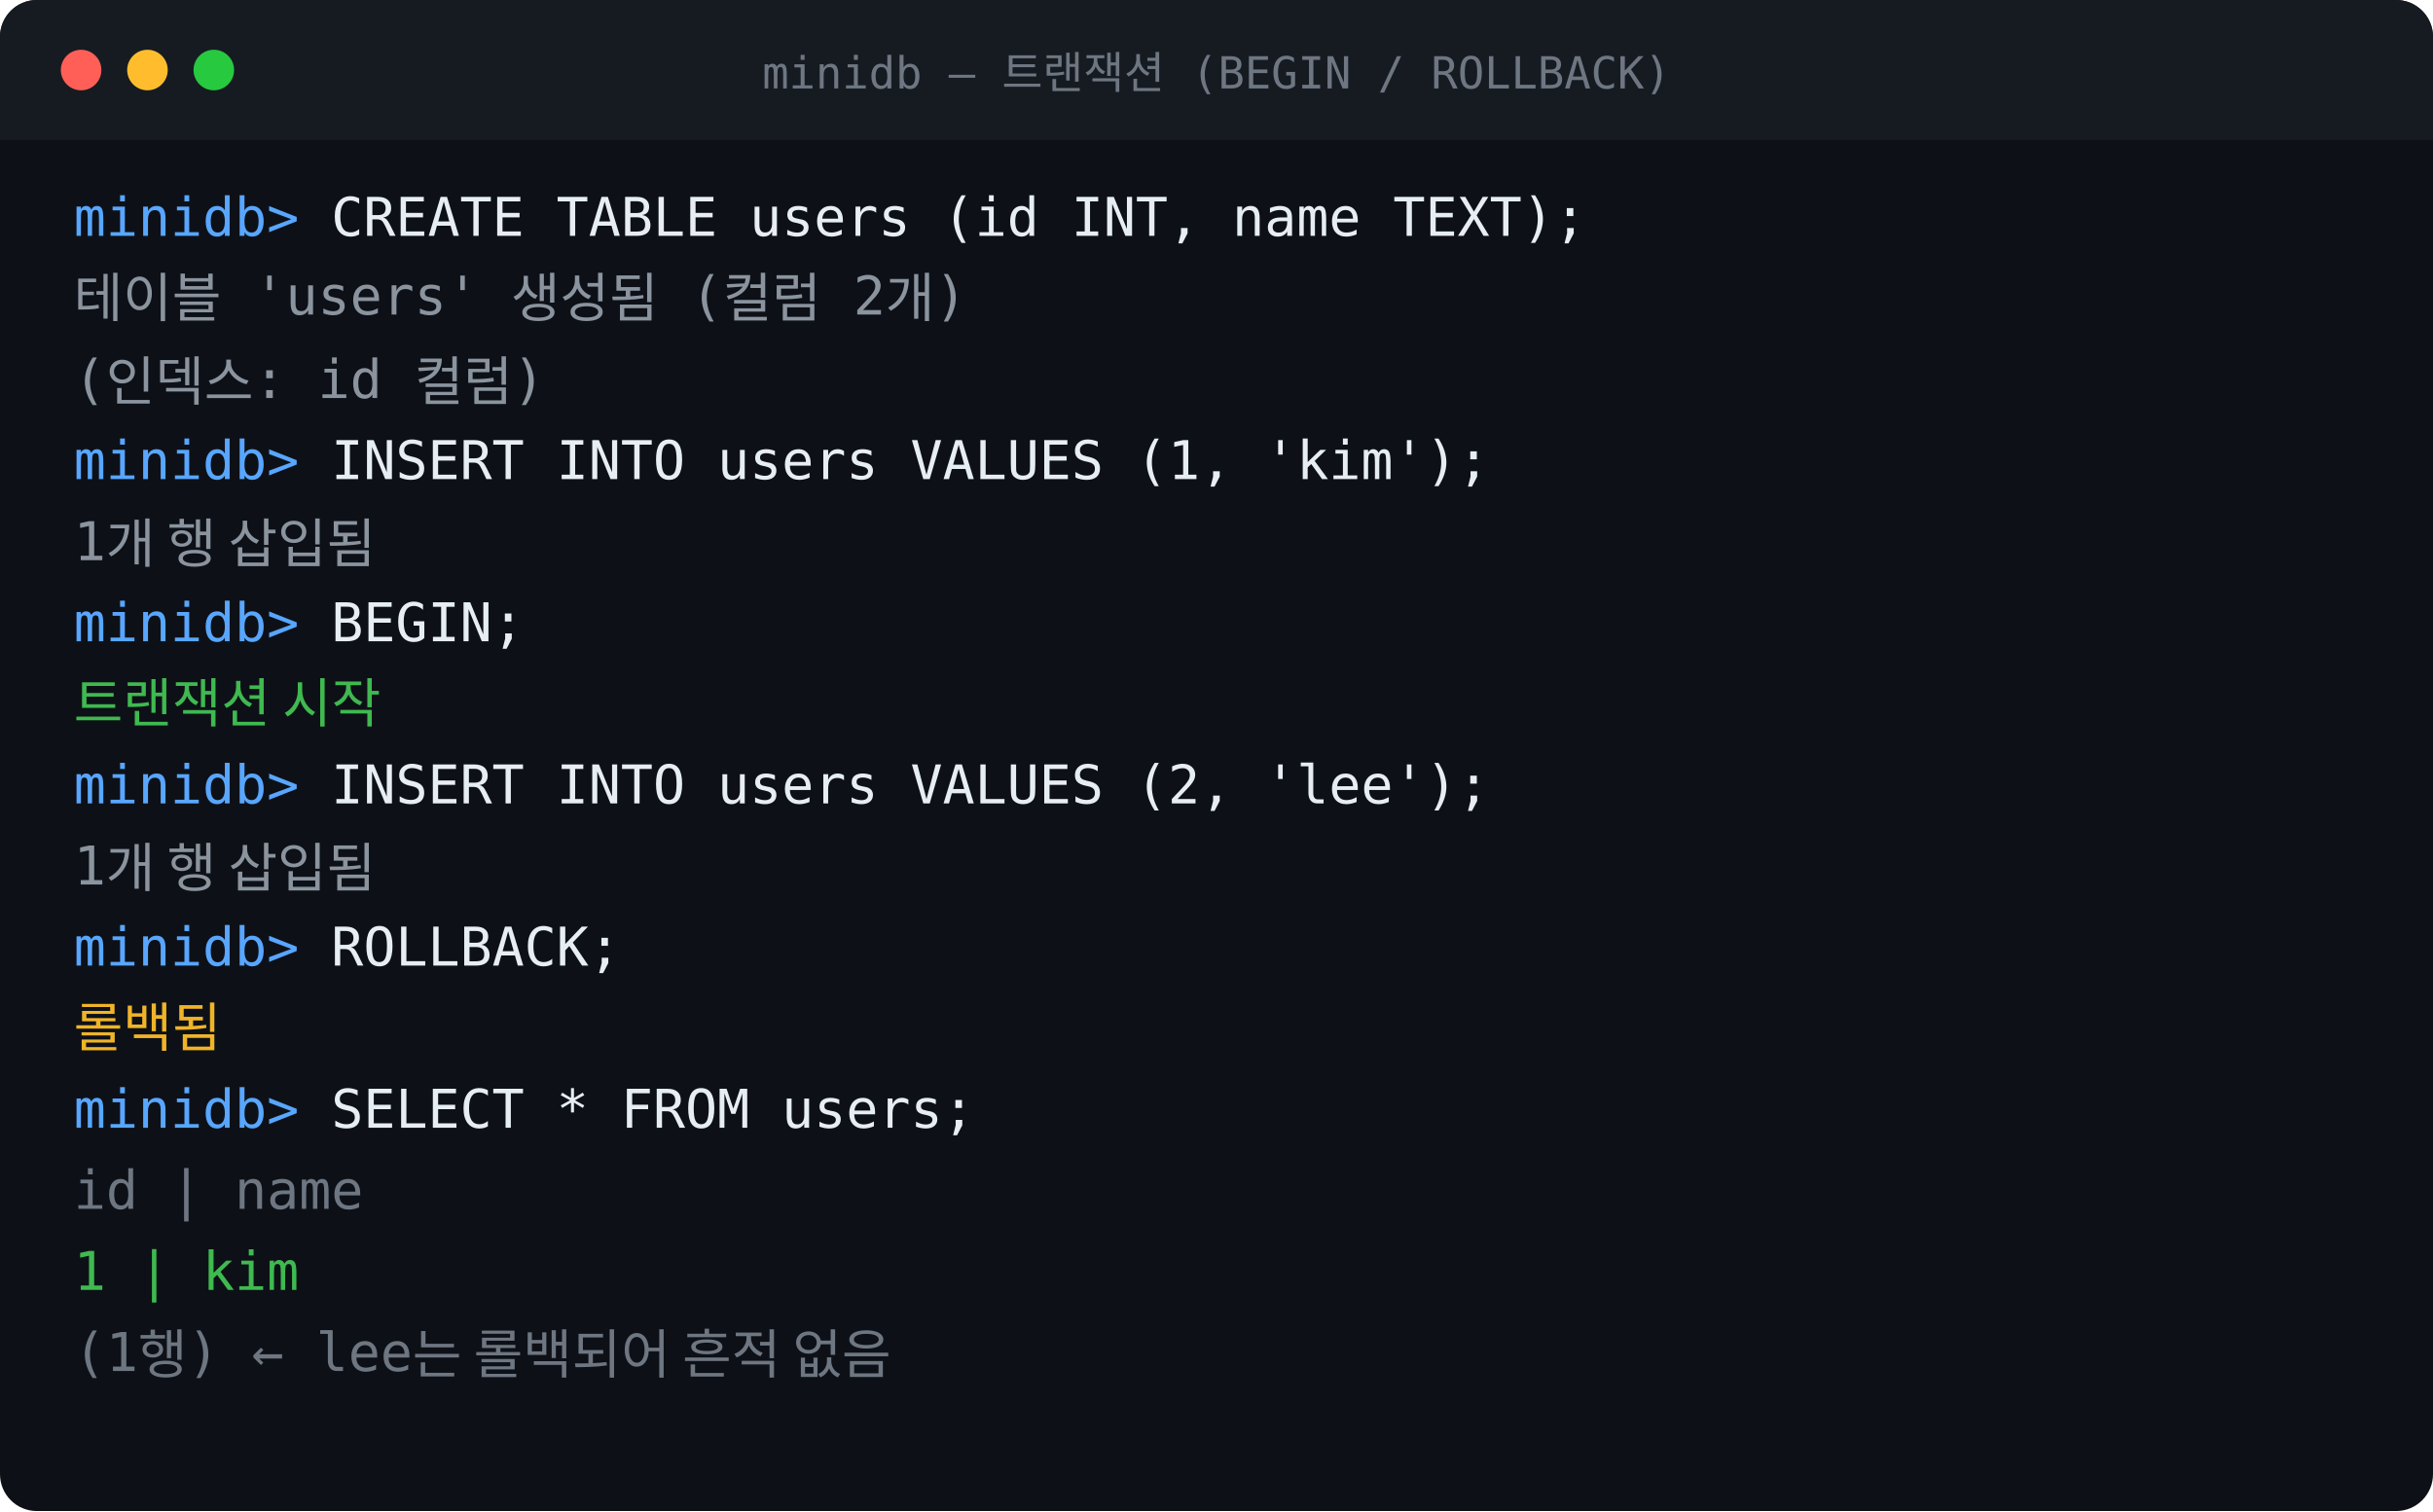
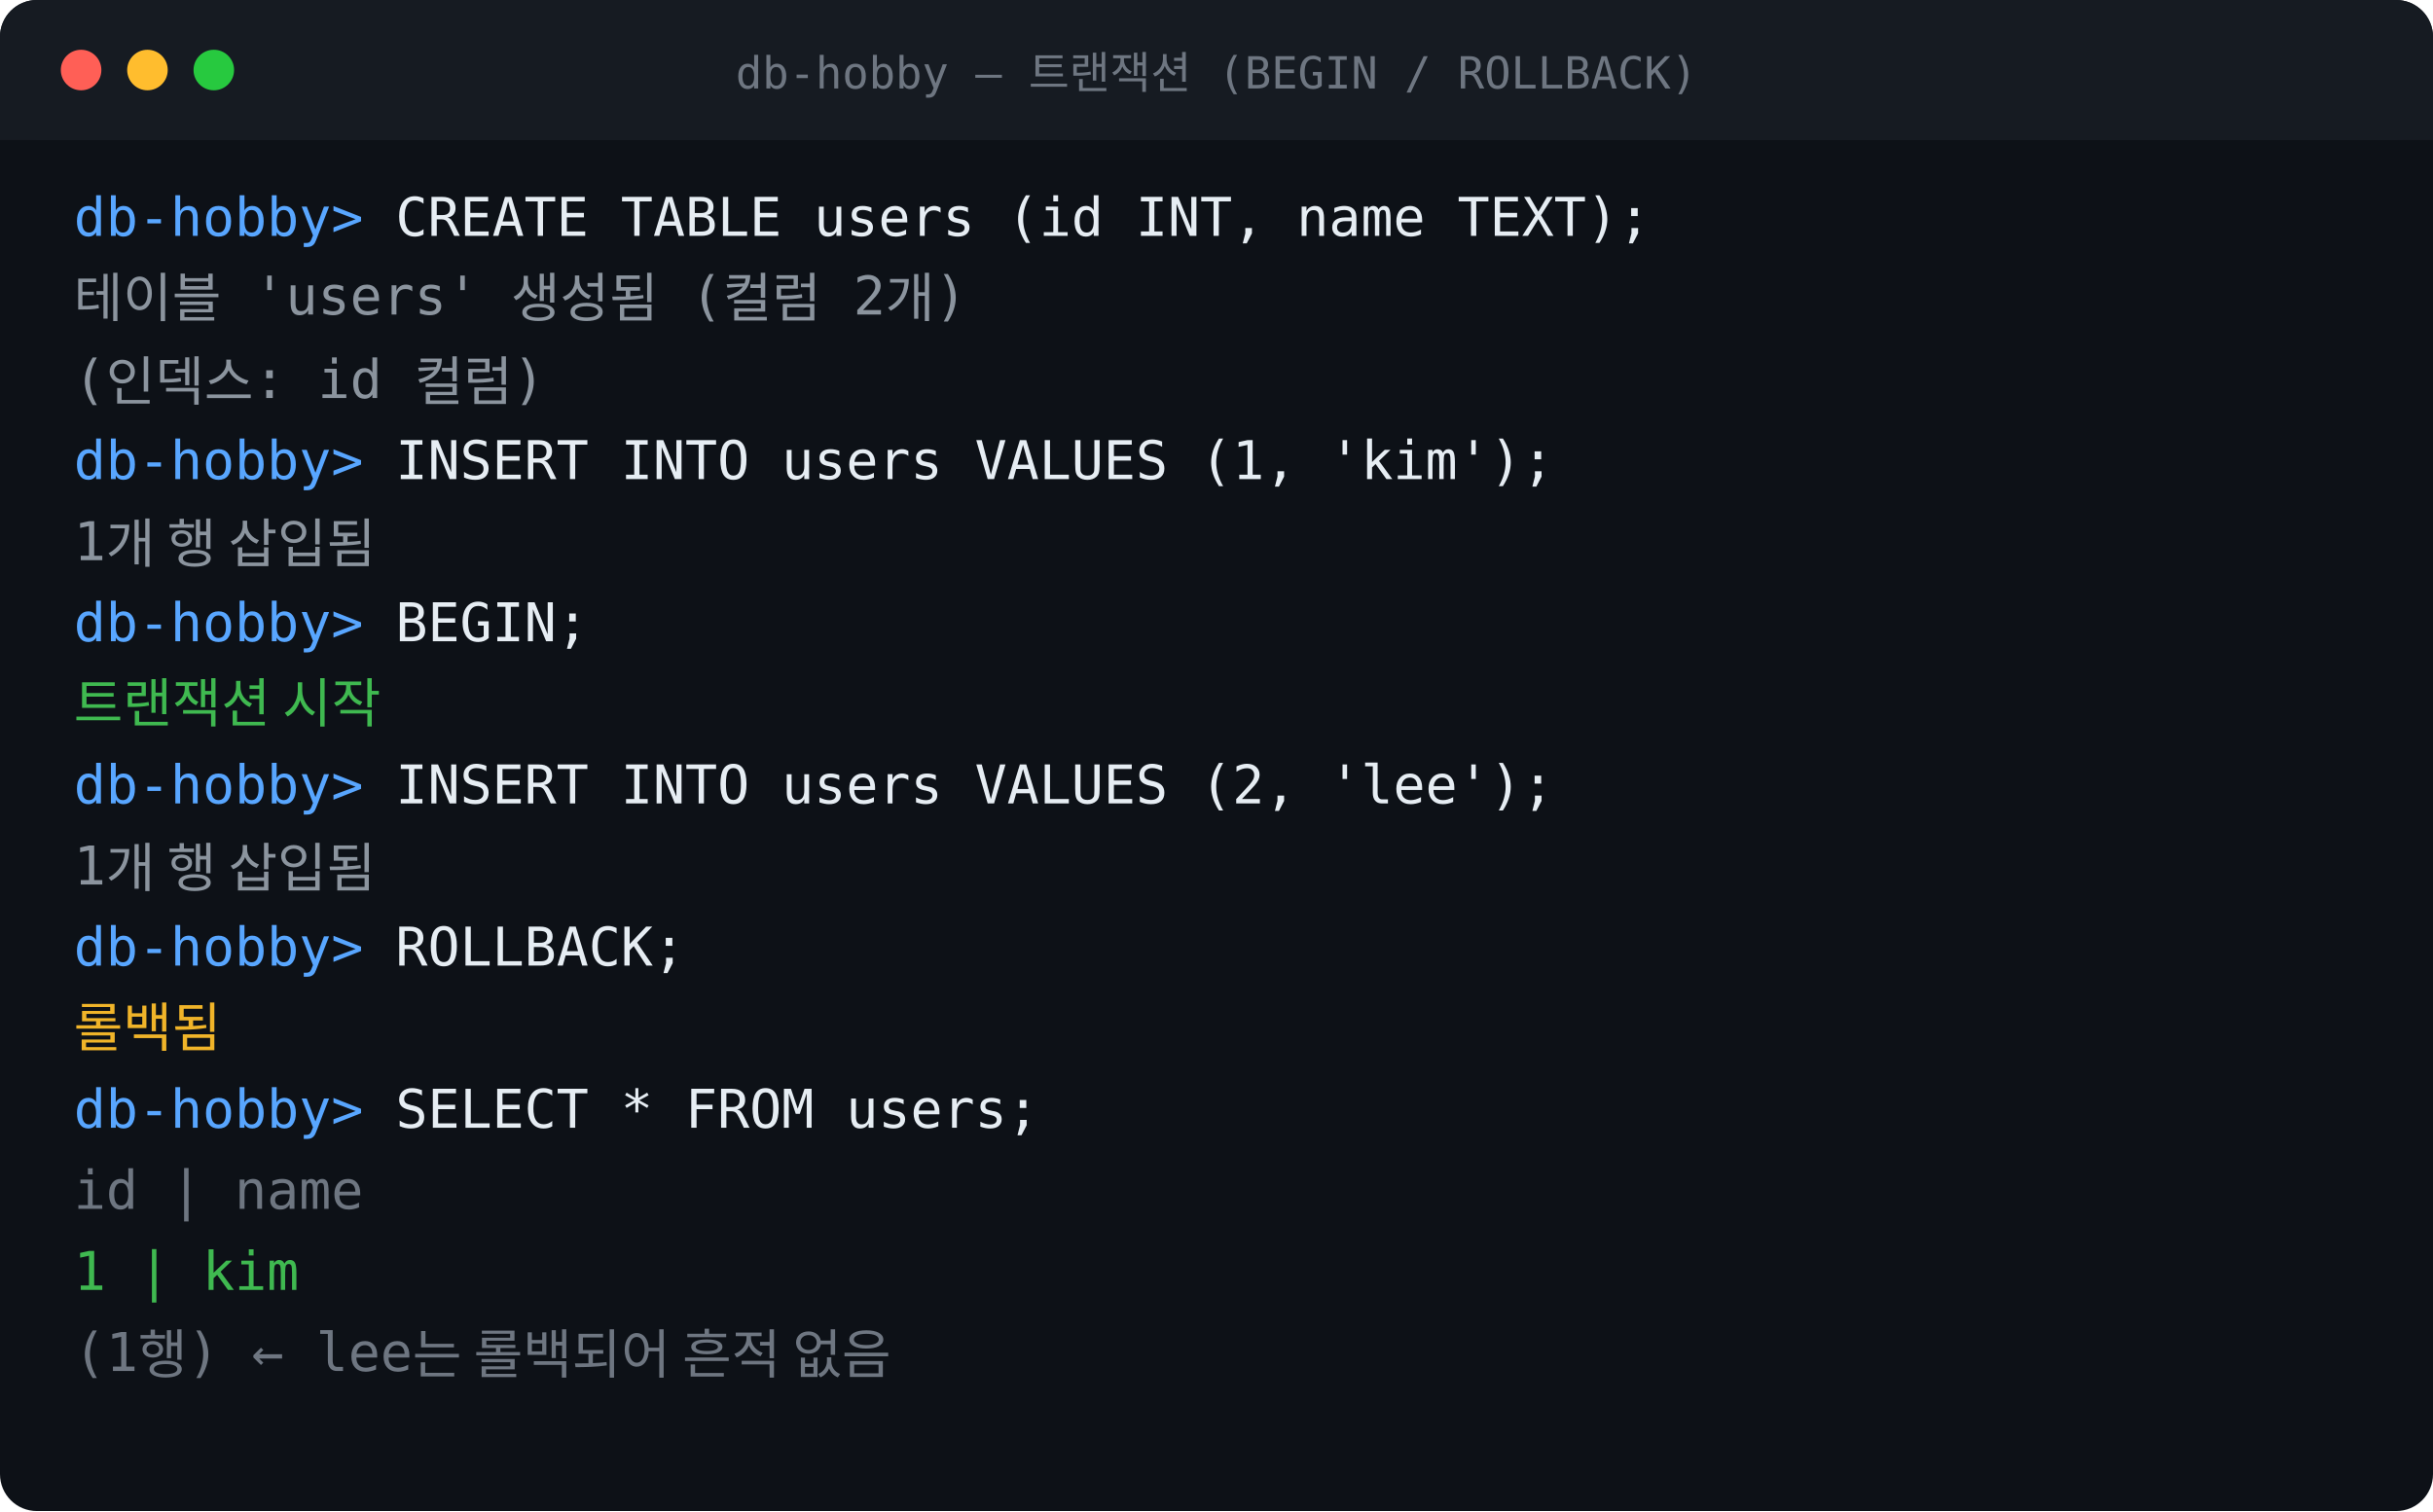
<svg xmlns="http://www.w3.org/2000/svg" width="660" height="410" viewBox="0 0 660 410" font-family="ui-monospace, SFMono-Regular, Menlo, monospace" font-size="14.5">
  <rect width="660" height="410" rx="10" fill="#0d1117" />
  <rect width="660" height="38" rx="10" fill="#161b22" />
  <rect y="28" width="660" height="10" fill="#161b22" />
  <circle cx="22" cy="19" r="5.5" fill="#ff5f56" />
  <circle cx="40" cy="19" r="5.5" fill="#ffbd2e" />
  <circle cx="58" cy="19" r="5.5" fill="#27c93f" />
-   <text x="330" y="24" text-anchor="middle" fill="#6e7681" font-size="12">minidb — 트랜잭션 (BEGIN / ROLLBACK)</text>
+   <text x="330" y="24" text-anchor="middle" fill="#6e7681" font-size="12">db-hobby — 트랜잭션 (BEGIN / ROLLBACK)</text>
  <g>
    <text x="20" y="64">
-       <tspan fill="#58a6ff">minidb&gt;</tspan>
+       <tspan fill="#58a6ff">db-hobby&gt;</tspan>
      <tspan fill="#e6edf3">CREATE TABLE users (id INT, name TEXT);</tspan>
    </text>
    <text x="20" y="86" fill="#8b949e">테이블 'users' 생성됨 (컬럼 2개)</text>
    <text x="20" y="108" fill="#8b949e">  (인덱스: id 컬럼)</text>
    <text x="20" y="130">
-       <tspan fill="#58a6ff">minidb&gt;</tspan>
+       <tspan fill="#58a6ff">db-hobby&gt;</tspan>
      <tspan fill="#e6edf3">INSERT INTO users VALUES (1, 'kim');</tspan>
    </text>
    <text x="20" y="152" fill="#8b949e">1개 행 삽입됨</text>
    <text x="20" y="174">
-       <tspan fill="#58a6ff">minidb&gt;</tspan>
+       <tspan fill="#58a6ff">db-hobby&gt;</tspan>
      <tspan fill="#e6edf3">BEGIN;</tspan>
    </text>
    <text x="20" y="196" fill="#3fb950">트랜잭션 시작</text>
    <text x="20" y="218">
-       <tspan fill="#58a6ff">minidb&gt;</tspan>
+       <tspan fill="#58a6ff">db-hobby&gt;</tspan>
      <tspan fill="#e6edf3">INSERT INTO users VALUES (2, 'lee');</tspan>
    </text>
    <text x="20" y="240" fill="#8b949e">1개 행 삽입됨</text>
    <text x="20" y="262">
-       <tspan fill="#58a6ff">minidb&gt;</tspan>
+       <tspan fill="#58a6ff">db-hobby&gt;</tspan>
      <tspan fill="#e6edf3">ROLLBACK;</tspan>
    </text>
    <text x="20" y="284" fill="#f0b429">롤백됨</text>
    <text x="20" y="306">
-       <tspan fill="#58a6ff">minidb&gt;</tspan>
+       <tspan fill="#58a6ff">db-hobby&gt;</tspan>
      <tspan fill="#e6edf3">SELECT * FROM users;</tspan>
    </text>
    <text x="20" y="328" fill="#6e7681">id | name</text>
    <text x="20" y="350" fill="#3fb950">1 | kim</text>
    <text x="20" y="372" fill="#6e7681">(1행)   ← lee는 롤백되어 흔적 없음</text>
  </g>
</svg>
